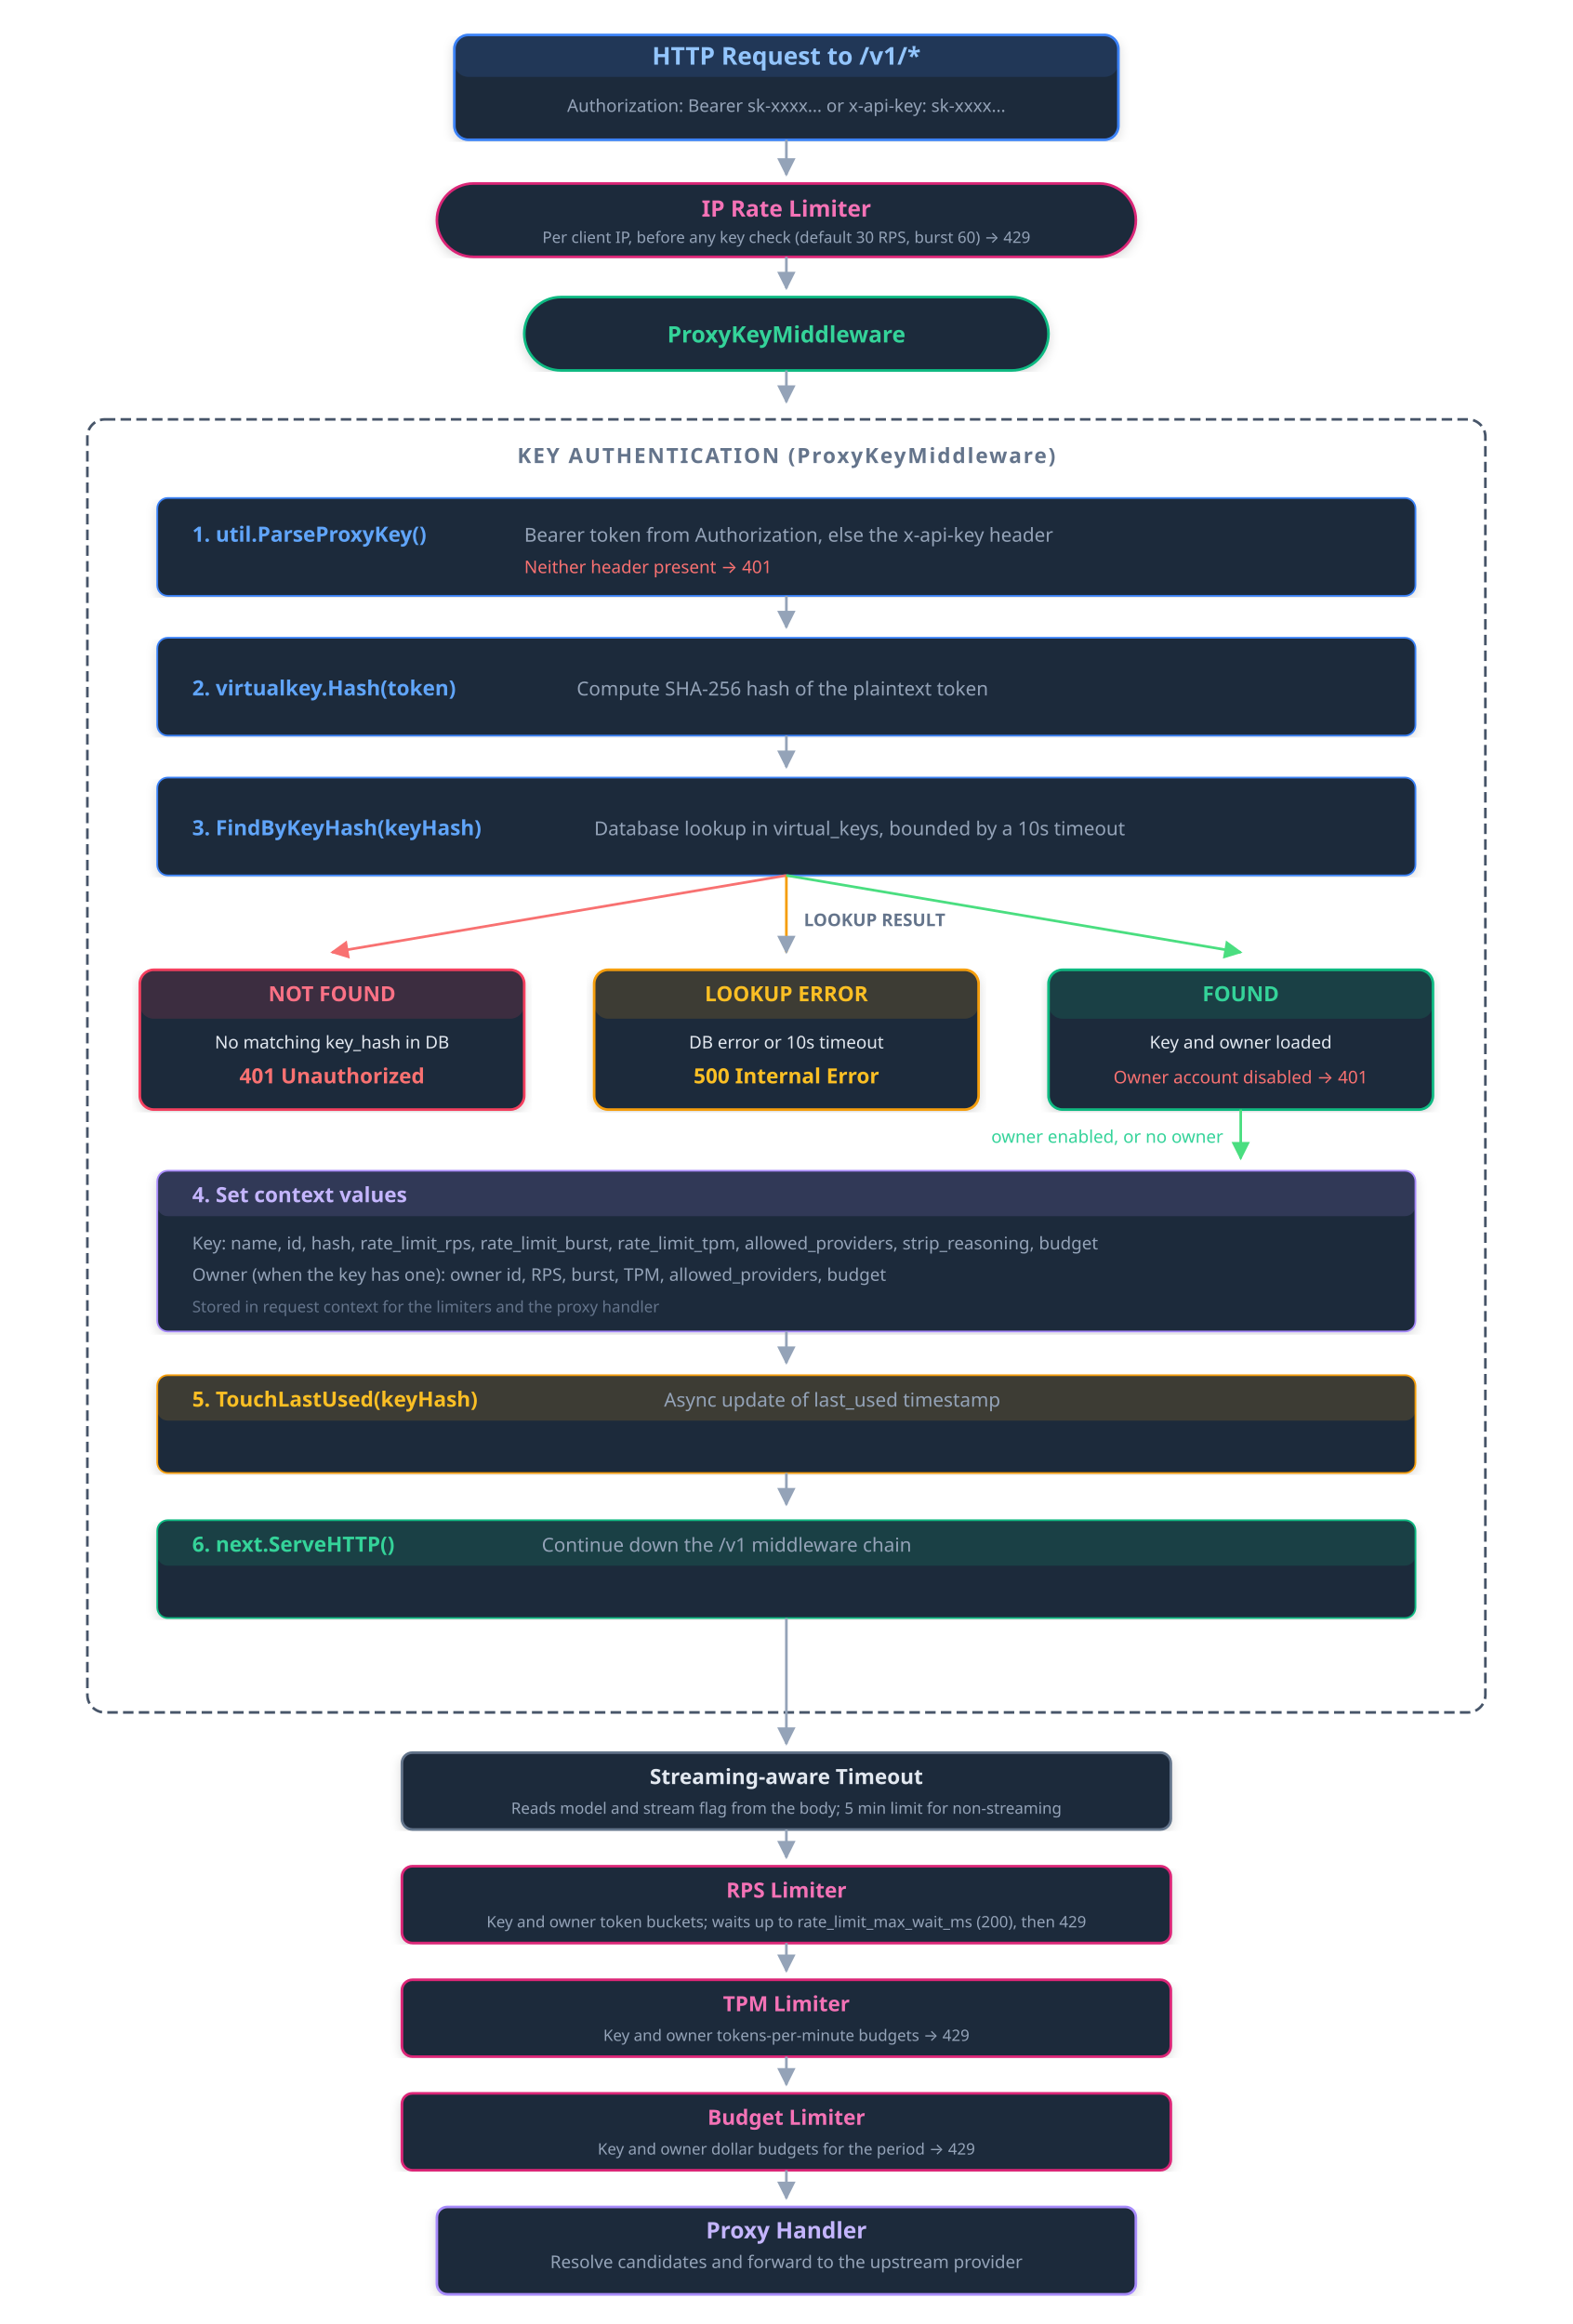
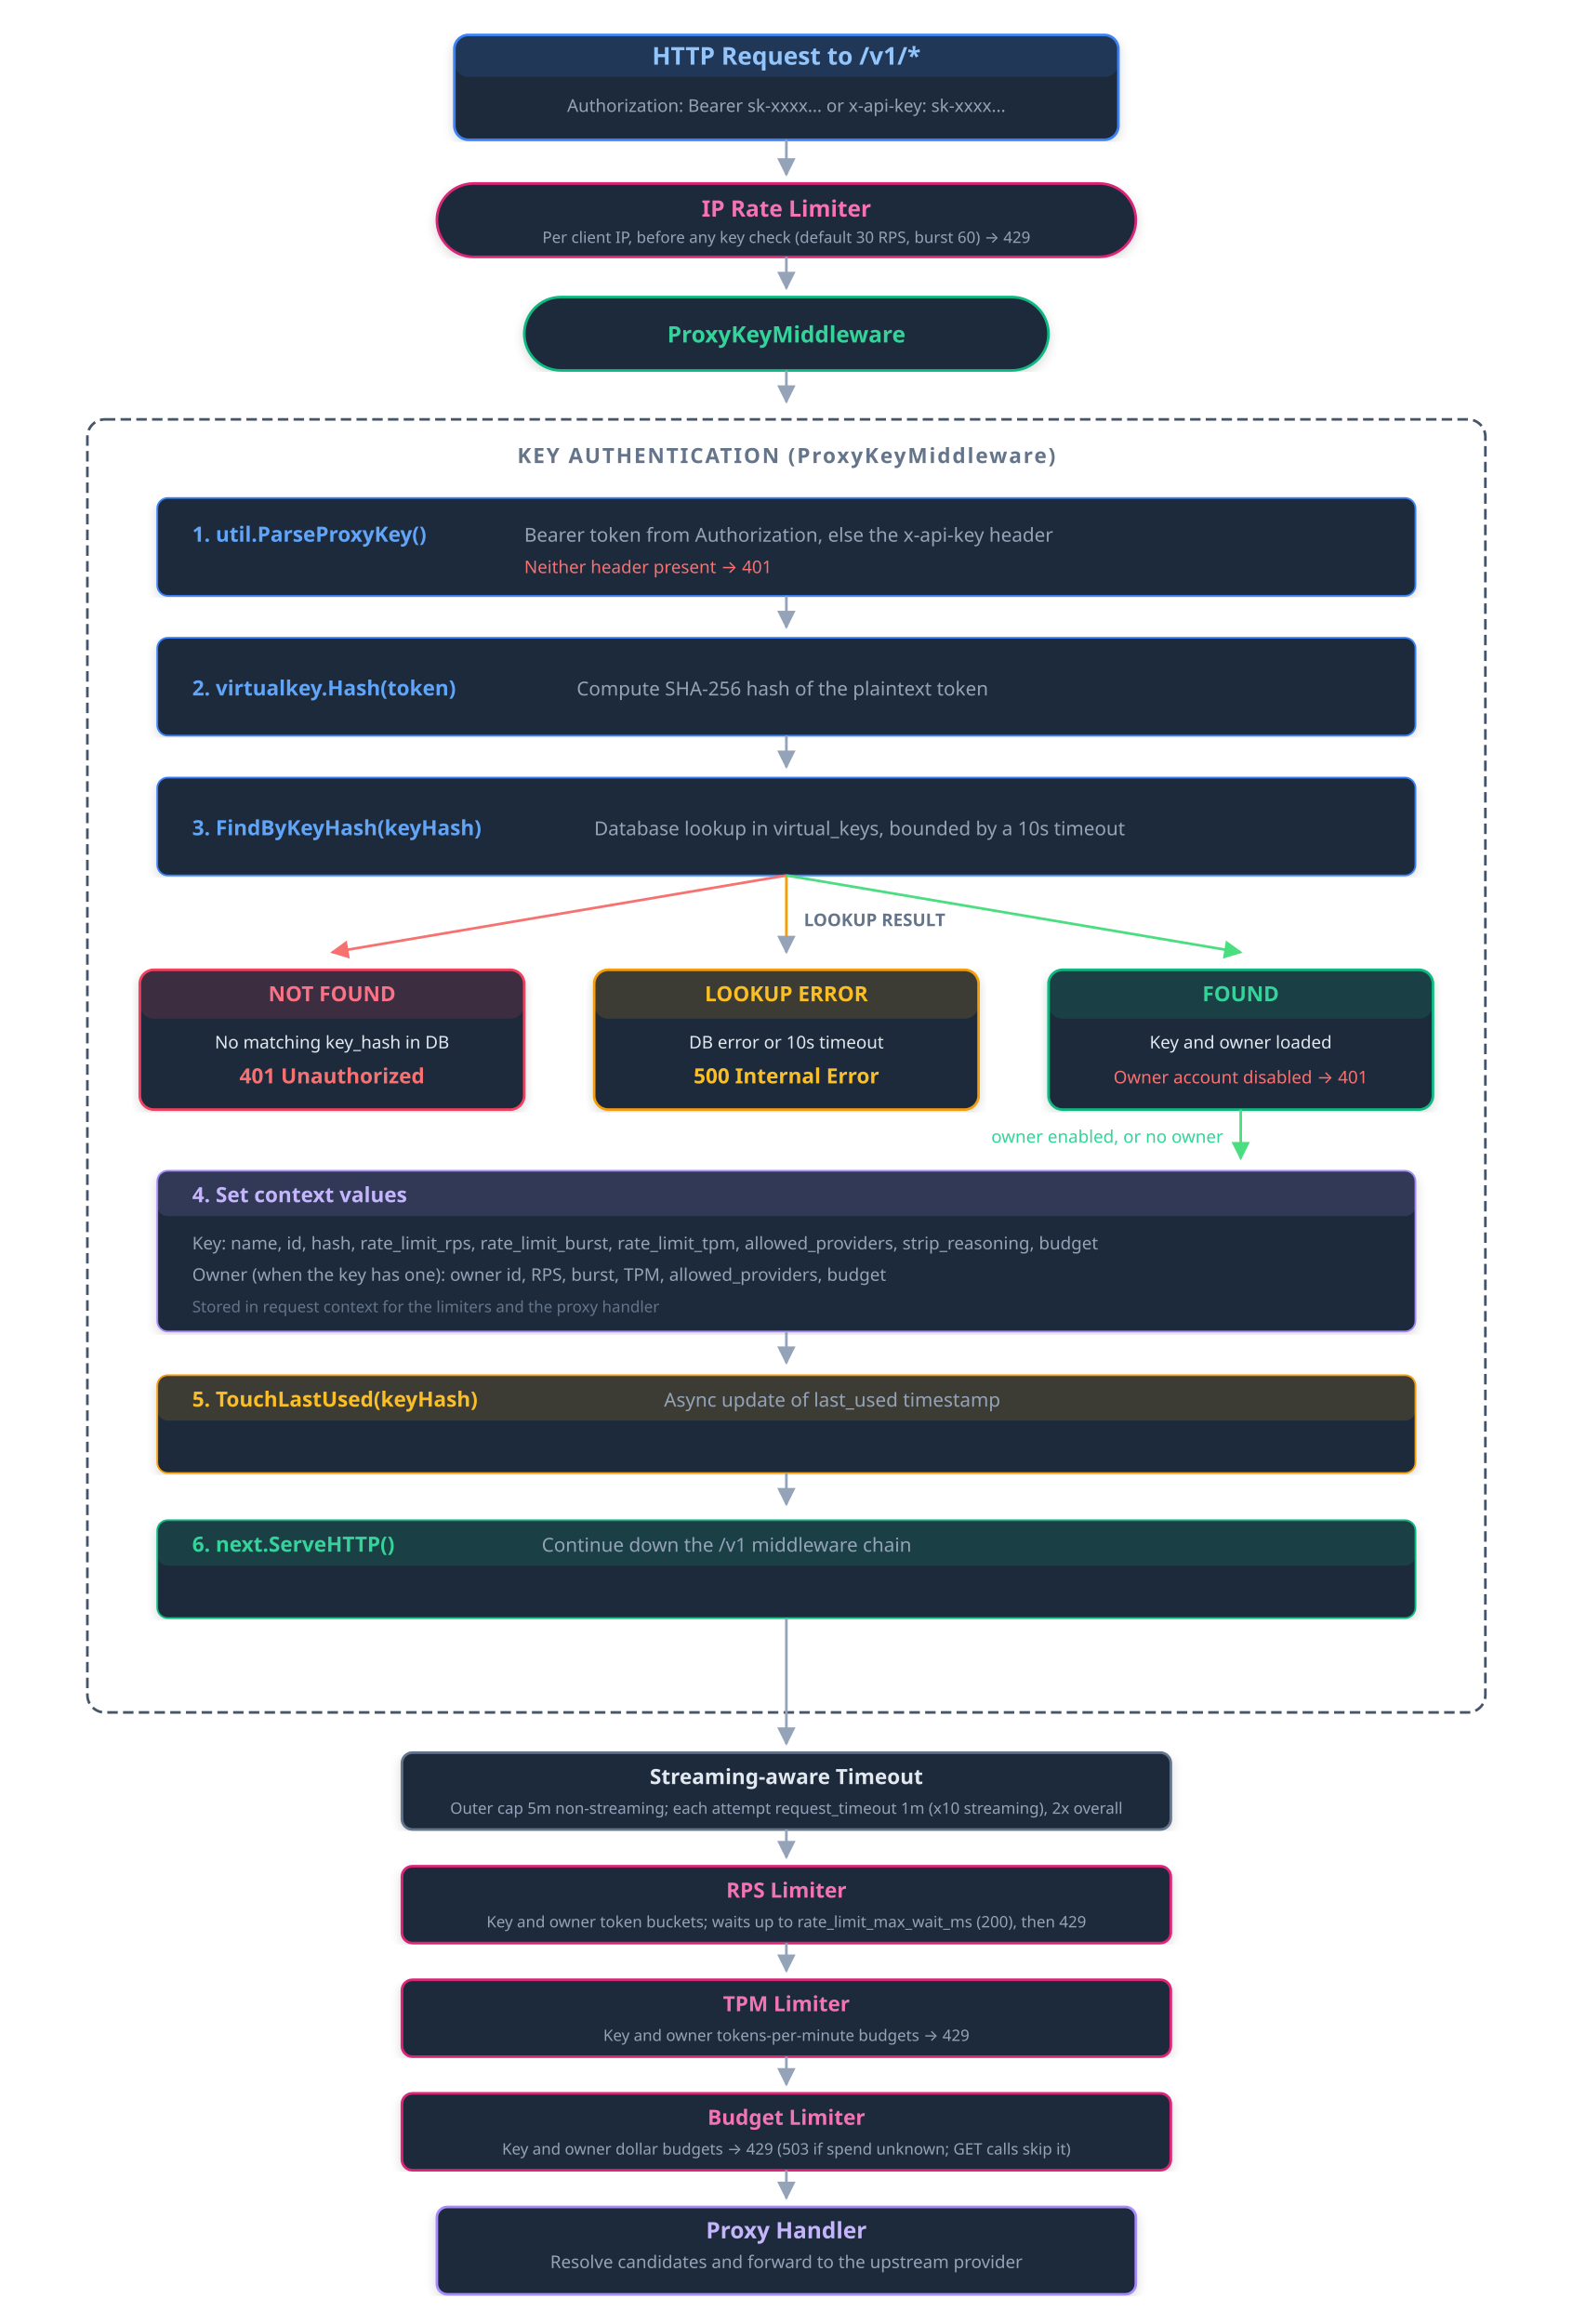
<svg xmlns="http://www.w3.org/2000/svg" viewBox="0 0 900 1330" font-family="'Segoe UI', system-ui, -apple-system, sans-serif">
  <defs>
    <marker id="arr" viewBox="0 0 10 10" refX="9" refY="5" markerWidth="7" markerHeight="7" orient="auto-start-reverse">
      <path d="M 0 0 L 10 5 L 0 10 z" fill="#94a3b8" />
    </marker>
    <marker id="arr-red" viewBox="0 0 10 10" refX="9" refY="5" markerWidth="7" markerHeight="7" orient="auto-start-reverse">
      <path d="M 0 0 L 10 5 L 0 10 z" fill="#f87171" />
    </marker>
    <marker id="arr-green" viewBox="0 0 10 10" refX="9" refY="5" markerWidth="7" markerHeight="7" orient="auto-start-reverse">
      <path d="M 0 0 L 10 5 L 0 10 z" fill="#4ade80" />
    </marker>
    <filter id="shadow" x="-2%" y="-2%" width="104%" height="104%">
      <feDropShadow dx="0" dy="2" stdDeviation="3" flood-opacity="0.15" />
    </filter>
  </defs>
  <rect x="260" y="20" width="380" height="60" rx="8" fill="#1e293b" stroke="#3b82f6" stroke-width="1.5" filter="url(#shadow)" />
  <rect x="260" y="20" width="380" height="24" rx="8" fill="#3b82f6" opacity="0.15" />
  <text x="450" y="37" text-anchor="middle" fill="#93c5fd" font-size="14" font-weight="700">HTTP Request to /v1/*</text>
  <text x="450" y="64" text-anchor="middle" fill="#94a3b8" font-size="10">Authorization: Bearer sk-xxxx... or x-api-key: sk-xxxx...</text>
  <line x1="450" y1="80" x2="450" y2="100" stroke="#94a3b8" stroke-width="1.5" marker-end="url(#arr)" />
  <rect x="250" y="105" width="400" height="42" rx="21" fill="#1e293b" stroke="#db2777" stroke-width="1.5" filter="url(#shadow)" />
  <text x="450" y="124" text-anchor="middle" fill="#f472b6" font-size="13" font-weight="700">IP Rate Limiter</text>
  <text x="450" y="139" text-anchor="middle" fill="#94a3b8" font-size="9">Per client IP, before any key check (default 30 RPS, burst 60) → 429</text>
  <line x1="450" y1="147" x2="450" y2="165" stroke="#94a3b8" stroke-width="1.5" marker-end="url(#arr)" />
  <rect x="300" y="170" width="300" height="42" rx="21" fill="#1e293b" stroke="#10b981" stroke-width="1.5" filter="url(#shadow)" />
  <text x="450" y="196" text-anchor="middle" fill="#34d399" font-size="13" font-weight="700">ProxyKeyMiddleware</text>
  <line x1="450" y1="212" x2="450" y2="230" stroke="#94a3b8" stroke-width="1.5" marker-end="url(#arr)" />
  <rect x="50" y="240" width="800" height="740" rx="10" fill="none" stroke="#475569" stroke-width="1.5" stroke-dasharray="6,3" />
  <text x="450" y="265" text-anchor="middle" fill="#64748b" font-size="12" font-weight="600" letter-spacing="1">KEY AUTHENTICATION (ProxyKeyMiddleware)</text>
  <rect x="90" y="285" width="720" height="56" rx="6" fill="#1e293b" stroke="#3b82f6" stroke-width="1" filter="url(#shadow)" />
  <text x="110" y="310" fill="#60a5fa" font-size="12" font-weight="700">1. util.ParseProxyKey()</text>
  <text x="300" y="310" fill="#94a3b8" font-size="11">Bearer token from Authorization, else the x-api-key header</text>
  <text x="300" y="328" fill="#f87171" font-size="10">Neither header present → 401</text>
  <line x1="450" y1="341" x2="450" y2="359" stroke="#94a3b8" stroke-width="1.5" marker-end="url(#arr)" />
  <rect x="90" y="365" width="720" height="56" rx="6" fill="#1e293b" stroke="#3b82f6" stroke-width="1" filter="url(#shadow)" />
  <text x="110" y="398" fill="#60a5fa" font-size="12" font-weight="700">2. virtualkey.Hash(token)</text>
  <text x="330" y="398" fill="#94a3b8" font-size="11">Compute SHA-256 hash of the plaintext token</text>
  <line x1="450" y1="421" x2="450" y2="439" stroke="#94a3b8" stroke-width="1.5" marker-end="url(#arr)" />
  <rect x="90" y="445" width="720" height="56" rx="6" fill="#1e293b" stroke="#3b82f6" stroke-width="1" filter="url(#shadow)" />
  <text x="110" y="478" fill="#60a5fa" font-size="12" font-weight="700">3. FindByKeyHash(keyHash)</text>
  <text x="340" y="478" fill="#94a3b8" font-size="11">Database lookup in virtual_keys, bounded by a 10s timeout</text>
  <text x="460" y="530" fill="#64748b" font-size="10" font-weight="600">LOOKUP RESULT</text>
  <rect x="80" y="555" width="220" height="80" rx="8" fill="#1e293b" stroke="#f43f5e" stroke-width="1.5" filter="url(#shadow)" />
  <rect x="80" y="555" width="220" height="28" rx="8" fill="#f43f5e" opacity="0.15" />
  <text x="190" y="573" text-anchor="middle" fill="#fb7185" font-size="12" font-weight="700">NOT FOUND</text>
  <text x="190" y="600" text-anchor="middle" fill="#e2e8f0" font-size="10">No matching key_hash in DB</text>
  <text x="190" y="620" text-anchor="middle" fill="#f87171" font-size="12" font-weight="700">401 Unauthorized</text>
  <rect x="340" y="555" width="220" height="80" rx="8" fill="#1e293b" stroke="#f59e0b" stroke-width="1.5" filter="url(#shadow)" />
  <rect x="340" y="555" width="220" height="28" rx="8" fill="#f59e0b" opacity="0.15" />
  <text x="450" y="573" text-anchor="middle" fill="#fbbf24" font-size="12" font-weight="700">LOOKUP ERROR</text>
  <text x="450" y="600" text-anchor="middle" fill="#e2e8f0" font-size="10">DB error or 10s timeout</text>
  <text x="450" y="620" text-anchor="middle" fill="#fbbf24" font-size="12" font-weight="700">500 Internal Error</text>
  <rect x="600" y="555" width="220" height="80" rx="8" fill="#1e293b" stroke="#10b981" stroke-width="1.5" filter="url(#shadow)" />
  <rect x="600" y="555" width="220" height="28" rx="8" fill="#10b981" opacity="0.15" />
  <text x="710" y="573" text-anchor="middle" fill="#34d399" font-size="12" font-weight="700">FOUND</text>
  <text x="710" y="600" text-anchor="middle" fill="#e2e8f0" font-size="10">Key and owner loaded</text>
  <text x="710" y="620" text-anchor="middle" fill="#f87171" font-size="10">Owner account disabled → 401</text>
  <line x1="450" y1="501" x2="190" y2="545" stroke="#f87171" stroke-width="1.5" marker-end="url(#arr-red)" />
  <line x1="450" y1="501" x2="450" y2="545" stroke="#f59e0b" stroke-width="1.5" marker-end="url(#arr)" />
  <line x1="450" y1="501" x2="710" y2="545" stroke="#4ade80" stroke-width="1.5" marker-end="url(#arr-green)" />
  <line x1="710" y1="635" x2="710" y2="663" stroke="#4ade80" stroke-width="1.5" marker-end="url(#arr-green)" />
  <text x="700" y="654" text-anchor="end" fill="#34d399" font-size="10">owner enabled, or no owner</text>
  <rect x="90" y="670" width="720" height="92" rx="6" fill="#1e293b" stroke="#a78bfa" stroke-width="1" filter="url(#shadow)" />
  <rect x="90" y="670" width="720" height="26" rx="6" fill="#a78bfa" opacity="0.15" />
  <text x="110" y="688" fill="#c4b5fd" font-size="12" font-weight="700">4. Set context values</text>
  <text x="110" y="715" fill="#94a3b8" font-size="10">Key: name, id, hash, rate_limit_rps, rate_limit_burst, rate_limit_tpm, allowed_providers, strip_reasoning, budget</text>
  <text x="110" y="733" fill="#94a3b8" font-size="10">Owner (when the key has one): owner id, RPS, burst, TPM, allowed_providers, budget</text>
  <text x="110" y="751" fill="#64748b" font-size="9">Stored in request context for the limiters and the proxy handler</text>
  <line x1="450" y1="762" x2="450" y2="780" stroke="#94a3b8" stroke-width="1.5" marker-end="url(#arr)" />
  <rect x="90" y="787" width="720" height="56" rx="6" fill="#1e293b" stroke="#f59e0b" stroke-width="1" filter="url(#shadow)" />
  <rect x="90" y="787" width="720" height="26" rx="6" fill="#f59e0b" opacity="0.15" />
  <text x="110" y="805" fill="#fbbf24" font-size="12" font-weight="700">5. TouchLastUsed(keyHash)</text>
  <text x="380" y="805" fill="#94a3b8" font-size="11">Async update of last_used timestamp</text>
  <line x1="450" y1="843" x2="450" y2="861" stroke="#94a3b8" stroke-width="1.5" marker-end="url(#arr)" />
  <rect x="90" y="870" width="720" height="56" rx="6" fill="#1e293b" stroke="#10b981" stroke-width="1" filter="url(#shadow)" />
  <rect x="90" y="870" width="720" height="26" rx="6" fill="#10b981" opacity="0.15" />
  <text x="110" y="888" fill="#34d399" font-size="12" font-weight="700">6. next.ServeHTTP()</text>
  <text x="310" y="888" fill="#94a3b8" font-size="11">Continue down the /v1 middleware chain</text>
  <line x1="450" y1="980" x2="450" y2="998" stroke="#94a3b8" stroke-width="1.5" marker-end="url(#arr)" />
  <line x1="450" y1="926" x2="450" y2="980" stroke="#94a3b8" stroke-width="1.5" />
  <rect x="230" y="1003" width="440" height="44" rx="6" fill="#1e293b" stroke="#64748b" stroke-width="1.5" filter="url(#shadow)" />
  <text x="450" y="1021" text-anchor="middle" fill="#e2e8f0" font-size="12" font-weight="700">Streaming-aware Timeout</text>
-   <text x="450" y="1038" text-anchor="middle" fill="#94a3b8" font-size="9">Reads model and stream flag from the body; 5 min limit for non-streaming</text>
+   <text x="450" y="1038" text-anchor="middle" fill="#94a3b8" font-size="9">Outer cap 5m non-streaming; each attempt request_timeout 1m (x10 streaming), 2x overall</text>
  <line x1="450" y1="1047" x2="450" y2="1063" stroke="#94a3b8" stroke-width="1.5" marker-end="url(#arr)" />
  <rect x="230" y="1068" width="440" height="44" rx="6" fill="#1e293b" stroke="#db2777" stroke-width="1.5" filter="url(#shadow)" />
  <text x="450" y="1086" text-anchor="middle" fill="#f472b6" font-size="12" font-weight="700">RPS Limiter</text>
  <text x="450" y="1103" text-anchor="middle" fill="#94a3b8" font-size="9">Key and owner token buckets; waits up to rate_limit_max_wait_ms (200), then 429</text>
  <line x1="450" y1="1112" x2="450" y2="1128" stroke="#94a3b8" stroke-width="1.5" marker-end="url(#arr)" />
  <rect x="230" y="1133" width="440" height="44" rx="6" fill="#1e293b" stroke="#db2777" stroke-width="1.5" filter="url(#shadow)" />
  <text x="450" y="1151" text-anchor="middle" fill="#f472b6" font-size="12" font-weight="700">TPM Limiter</text>
  <text x="450" y="1168" text-anchor="middle" fill="#94a3b8" font-size="9">Key and owner tokens-per-minute budgets → 429</text>
  <line x1="450" y1="1177" x2="450" y2="1193" stroke="#94a3b8" stroke-width="1.5" marker-end="url(#arr)" />
  <rect x="230" y="1198" width="440" height="44" rx="6" fill="#1e293b" stroke="#db2777" stroke-width="1.5" filter="url(#shadow)" />
  <text x="450" y="1216" text-anchor="middle" fill="#f472b6" font-size="12" font-weight="700">Budget Limiter</text>
-   <text x="450" y="1233" text-anchor="middle" fill="#94a3b8" font-size="9">Key and owner dollar budgets for the period → 429</text>
+   <text x="450" y="1233" text-anchor="middle" fill="#94a3b8" font-size="9">Key and owner dollar budgets → 429 (503 if spend unknown; GET calls skip it)</text>
  <line x1="450" y1="1242" x2="450" y2="1258" stroke="#94a3b8" stroke-width="1.5" marker-end="url(#arr)" />
  <rect x="250" y="1263" width="400" height="50" rx="6" fill="#1e293b" stroke="#a78bfa" stroke-width="1.5" filter="url(#shadow)" />
  <text x="450" y="1281" text-anchor="middle" fill="#c4b5fd" font-size="13" font-weight="700">Proxy Handler</text>
  <text x="450" y="1298" text-anchor="middle" fill="#94a3b8" font-size="10">Resolve candidates and forward to the upstream provider</text>
</svg>
